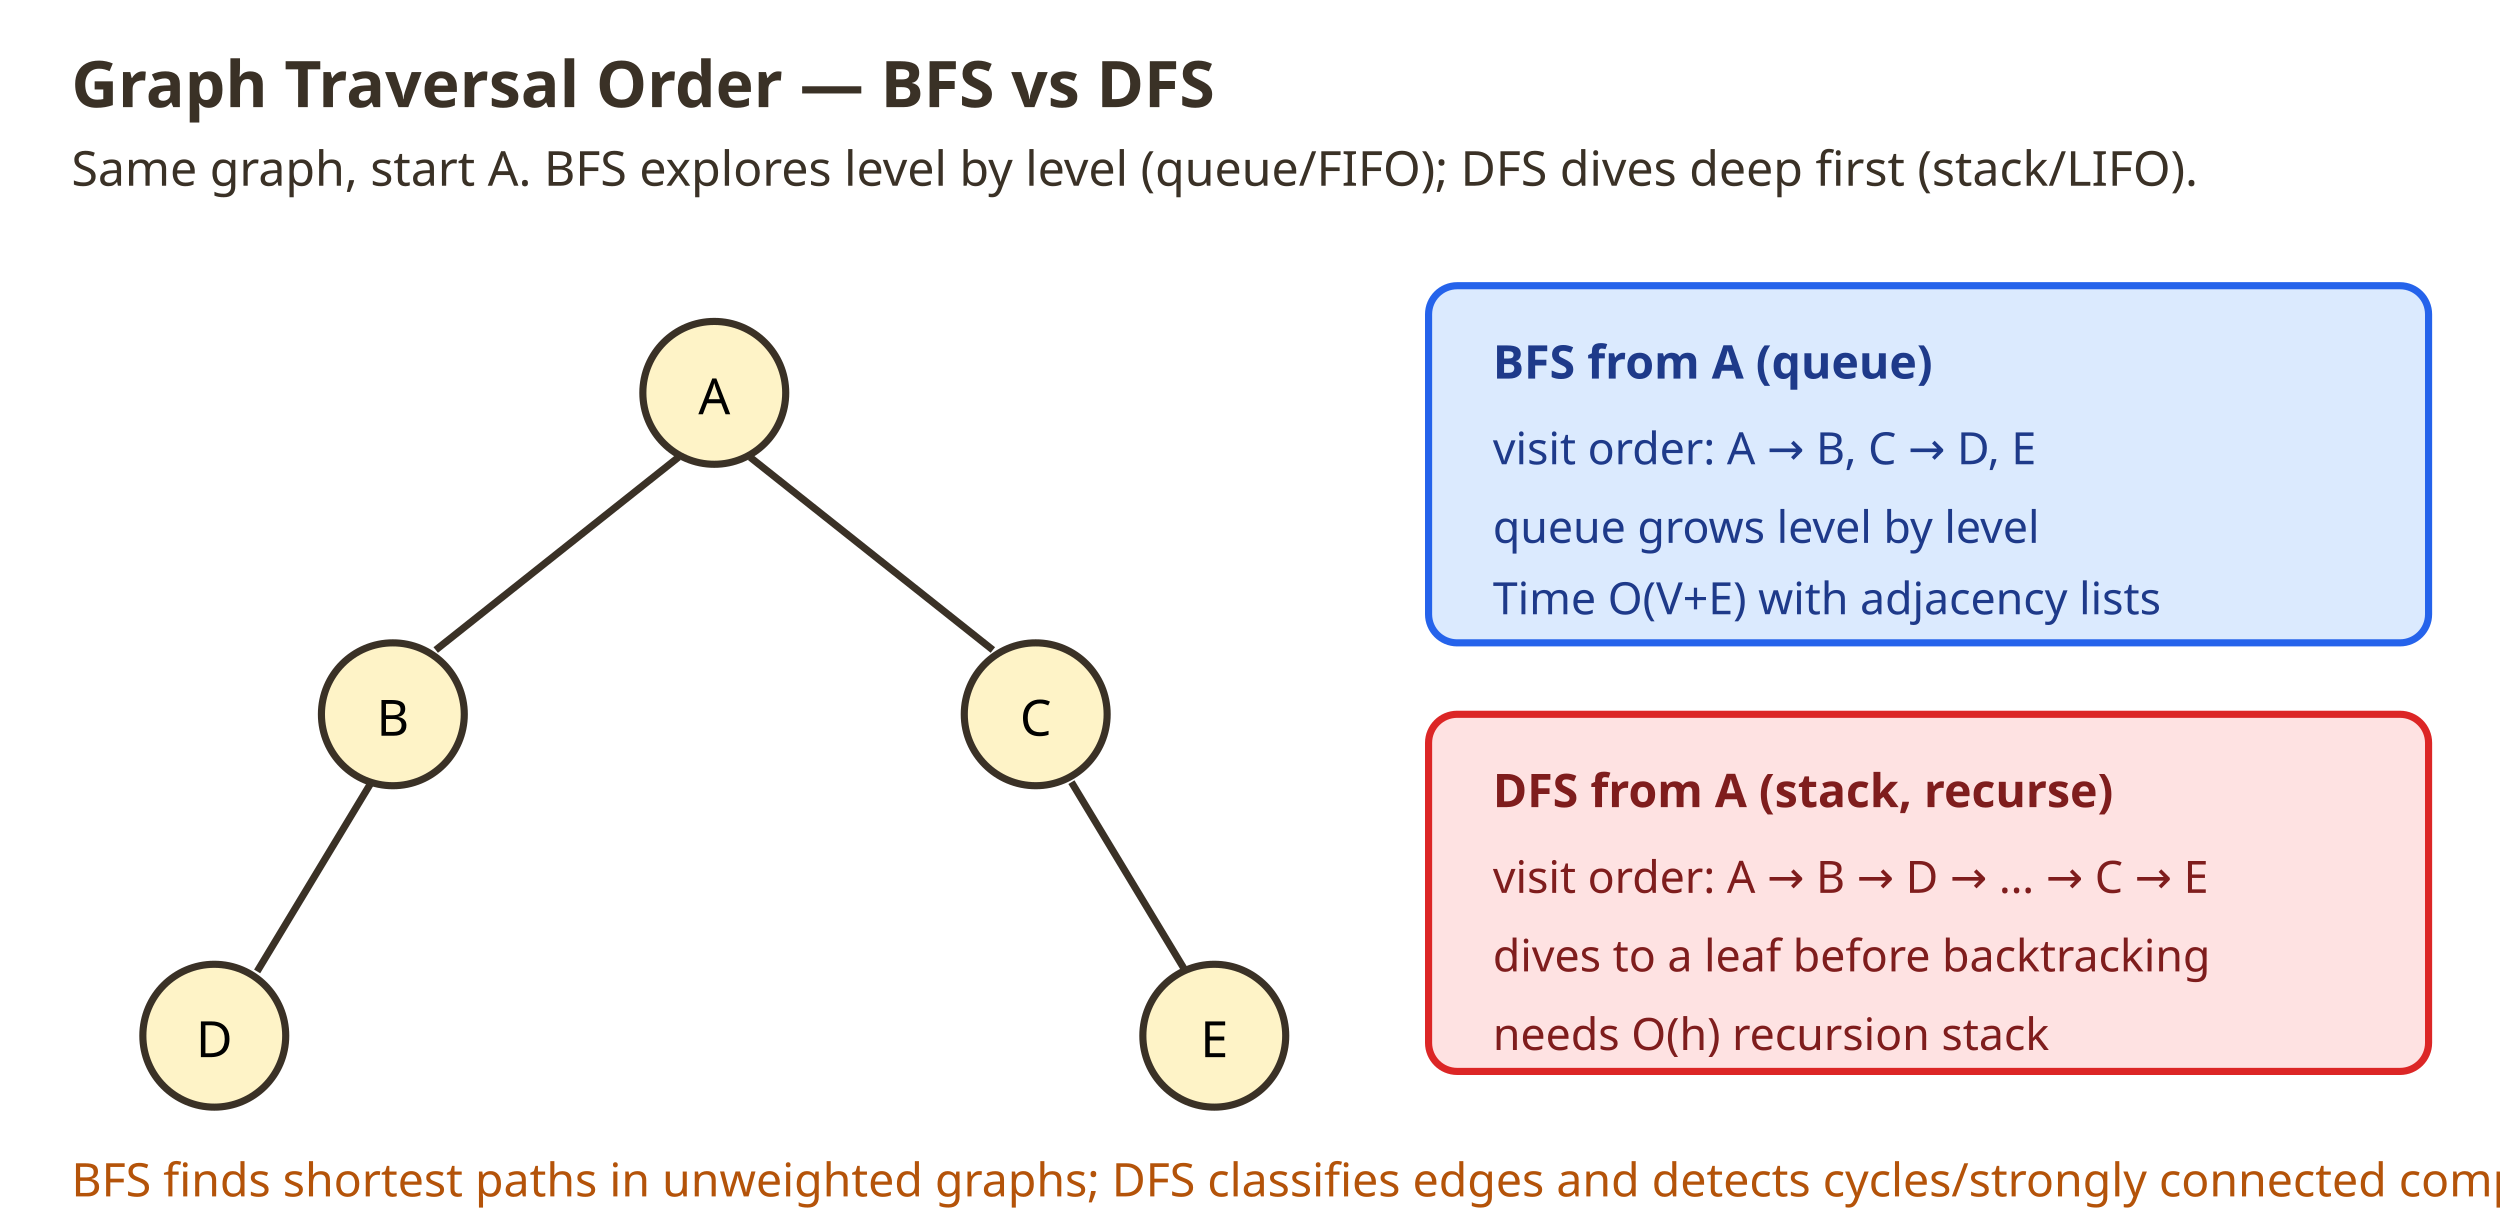
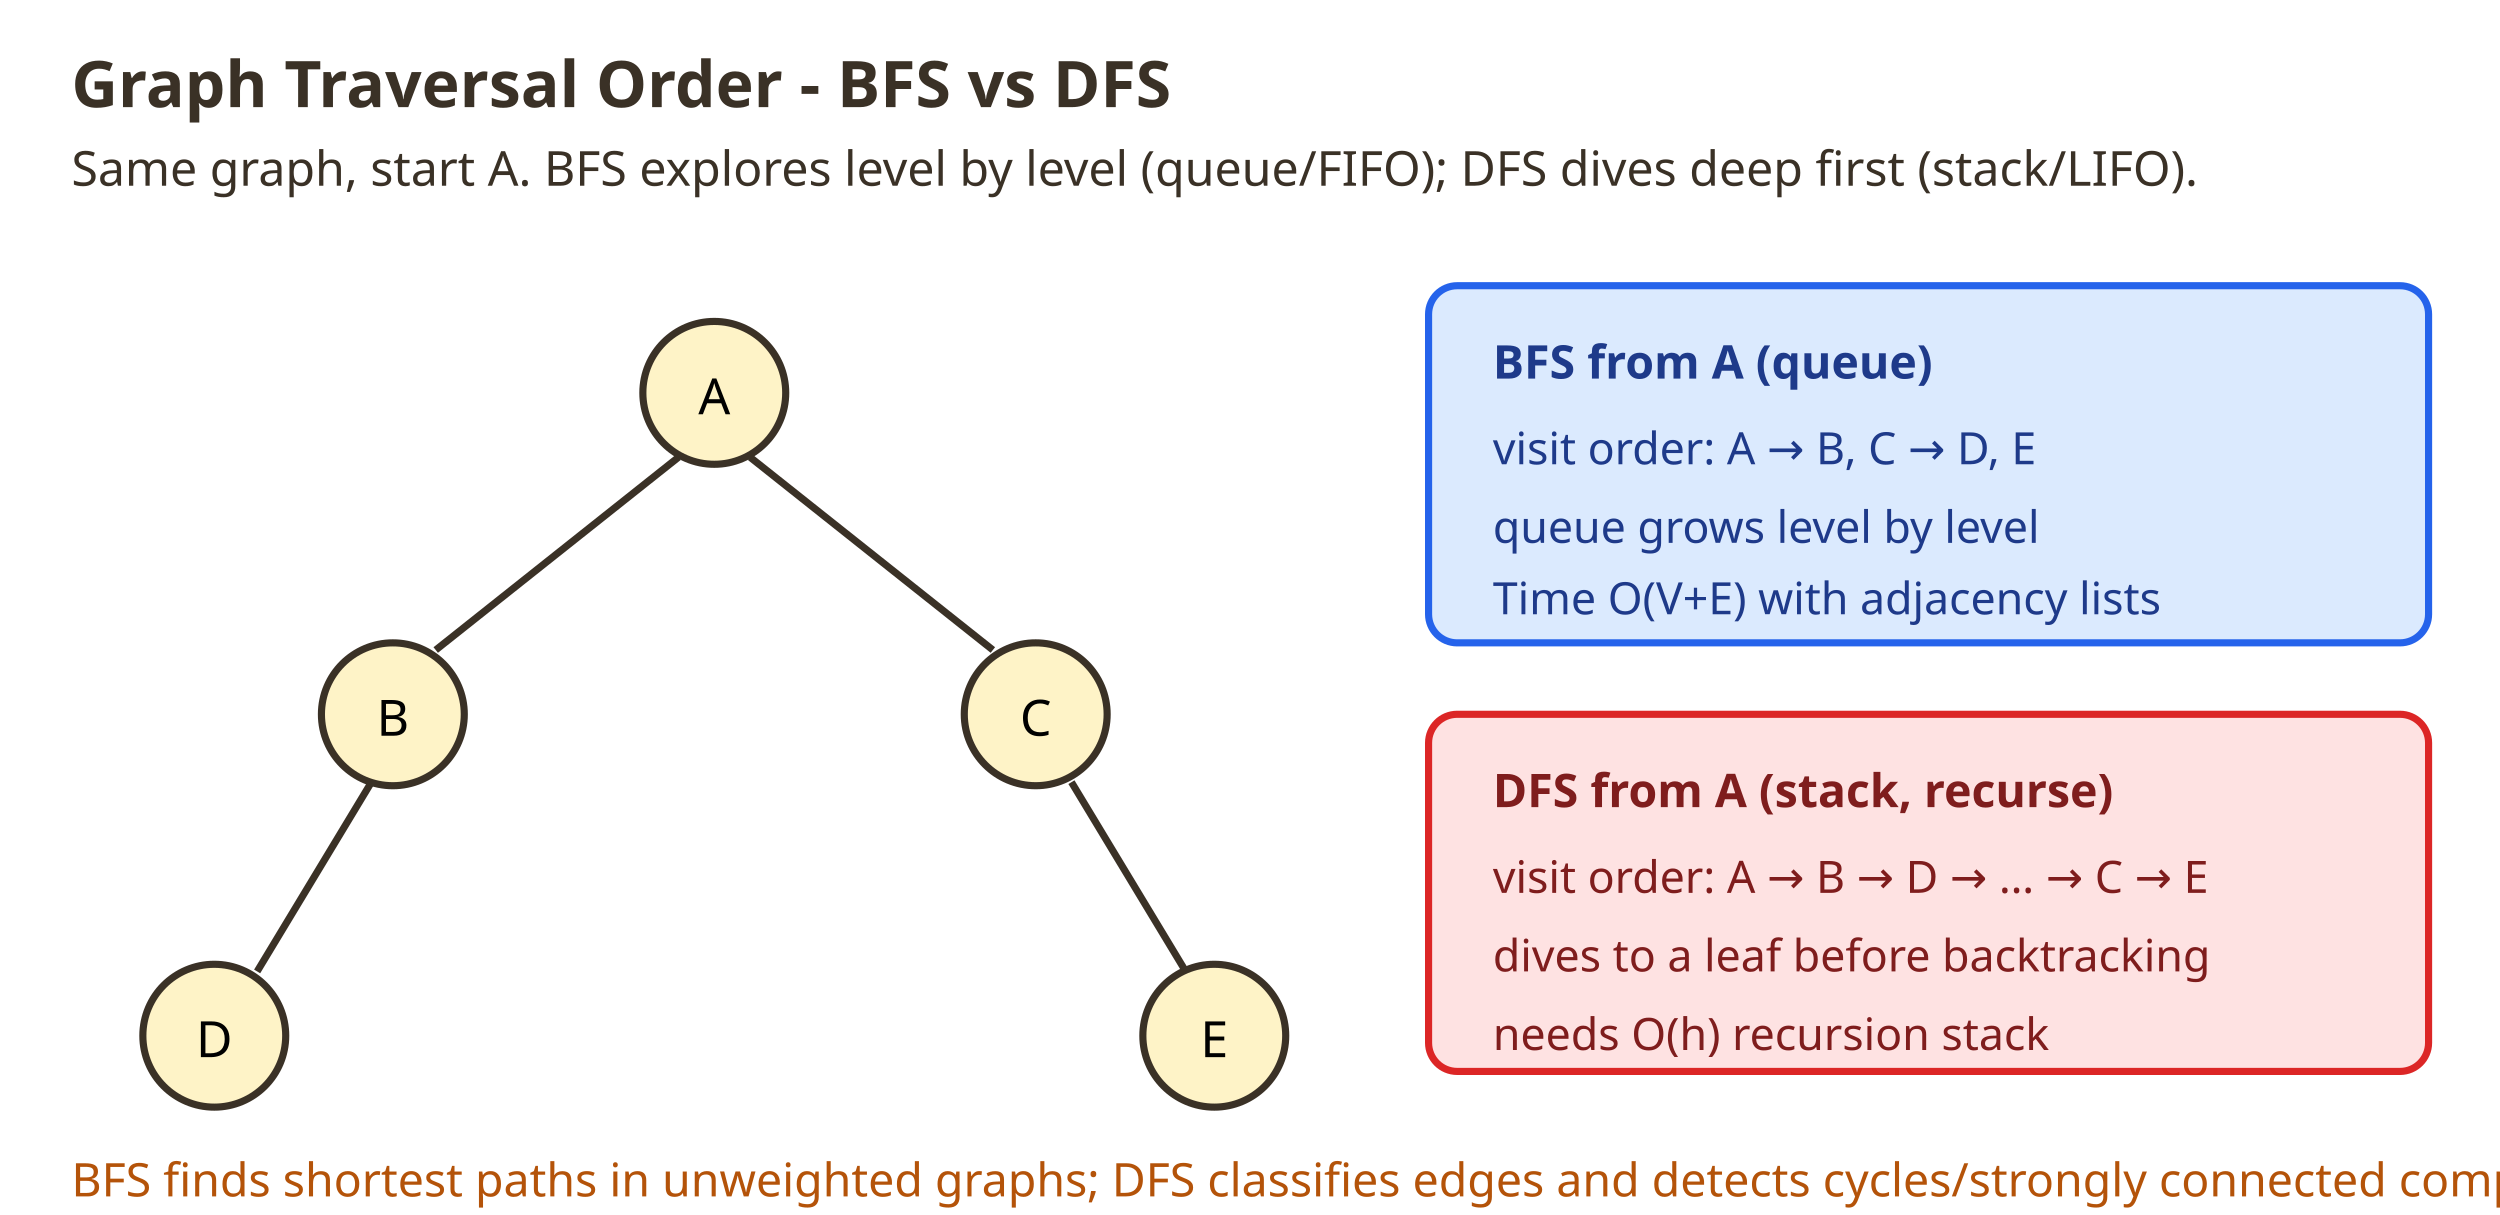
<svg xmlns="http://www.w3.org/2000/svg" viewBox="0 0 700 340" font-family="'Segoe UI', system-ui, sans-serif">
-   <text x="20" y="30" font-size="18" fill="#3a3126" font-weight="700">Graph Traversal Order — BFS vs DFS</text>
+   <text x="20" y="30" font-size="18" fill="#3a3126" font-weight="700">Graph Traversal Order - BFS vs DFS</text>
  <text x="20" y="52" font-size="13.5" fill="#3a3126">Same graph, start A. BFS explores level by level (queue/FIFO); DFS dives deep first (stack/LIFO).</text>
  <circle cx="200" cy="110" r="20" fill="#fef3c7" stroke="#3a3126" stroke-width="2" />
  <text x="200" y="116" font-size="14" text-anchor="middle">A</text>
  <circle cx="110" cy="200" r="20" fill="#fef3c7" stroke="#3a3126" stroke-width="2" />
  <text x="110" y="206" font-size="14" text-anchor="middle">B</text>
  <circle cx="290" cy="200" r="20" fill="#fef3c7" stroke="#3a3126" stroke-width="2" />
  <text x="290" y="206" font-size="14" text-anchor="middle">C</text>
  <circle cx="60" cy="290" r="20" fill="#fef3c7" stroke="#3a3126" stroke-width="2" />
  <text x="60" y="296" font-size="14" text-anchor="middle">D</text>
  <circle cx="340" cy="290" r="20" fill="#fef3c7" stroke="#3a3126" stroke-width="2" />
  <text x="340" y="296" font-size="14" text-anchor="middle">E</text>
  <circle cx="120" cy="300" r="20" fill="#fef3c7" stroke="#3a3126" stroke-width="2" visibility="hidden" />
  <line x1="190" y1="128" x2="122" y2="182" stroke="#3a3126" stroke-width="2" />
  <line x1="210" y1="128" x2="278" y2="182" stroke="#3a3126" stroke-width="2" />
  <line x1="104" y1="219" x2="72" y2="272" stroke="#3a3126" stroke-width="2" />
  <line x1="300" y1="219" x2="332" y2="272" stroke="#3a3126" stroke-width="2" />
  <rect x="400" y="80" width="280" height="100" rx="8" fill="#dbeafe" stroke="#2563eb" stroke-width="2" />
  <text x="418" y="106" font-size="13" fill="#1e3a8a" font-weight="700">BFS from A (queue)</text>
  <text x="418" y="130" font-size="12.5" fill="#1e3a8a">visit order: A → B, C → D, E</text>
  <text x="418" y="152" font-size="12.5" fill="#1e3a8a">queue grows level by level</text>
  <text x="418" y="172" font-size="12.5" fill="#1e3a8a">Time O(V+E) with adjacency lists</text>
  <rect x="400" y="200" width="280" height="100" rx="8" fill="#fee2e2" stroke="#dc2626" stroke-width="2" />
  <text x="418" y="226" font-size="13" fill="#7f1d1d" font-weight="700">DFS from A (stack, recurse)</text>
  <text x="418" y="250" font-size="12.5" fill="#7f1d1d">visit order: A → B → D → … → C → E</text>
  <text x="418" y="272" font-size="12.5" fill="#7f1d1d">dives to a leaf before backtracking</text>
  <text x="418" y="294" font-size="12.5" fill="#7f1d1d">needs O(h) recursion stack</text>
  <text x="20" y="335" font-size="13" fill="#b45309">BFS finds shortest paths in unweighted graphs; DFS classifies edges and detects cycles/strongly connected components.</text>
</svg>
